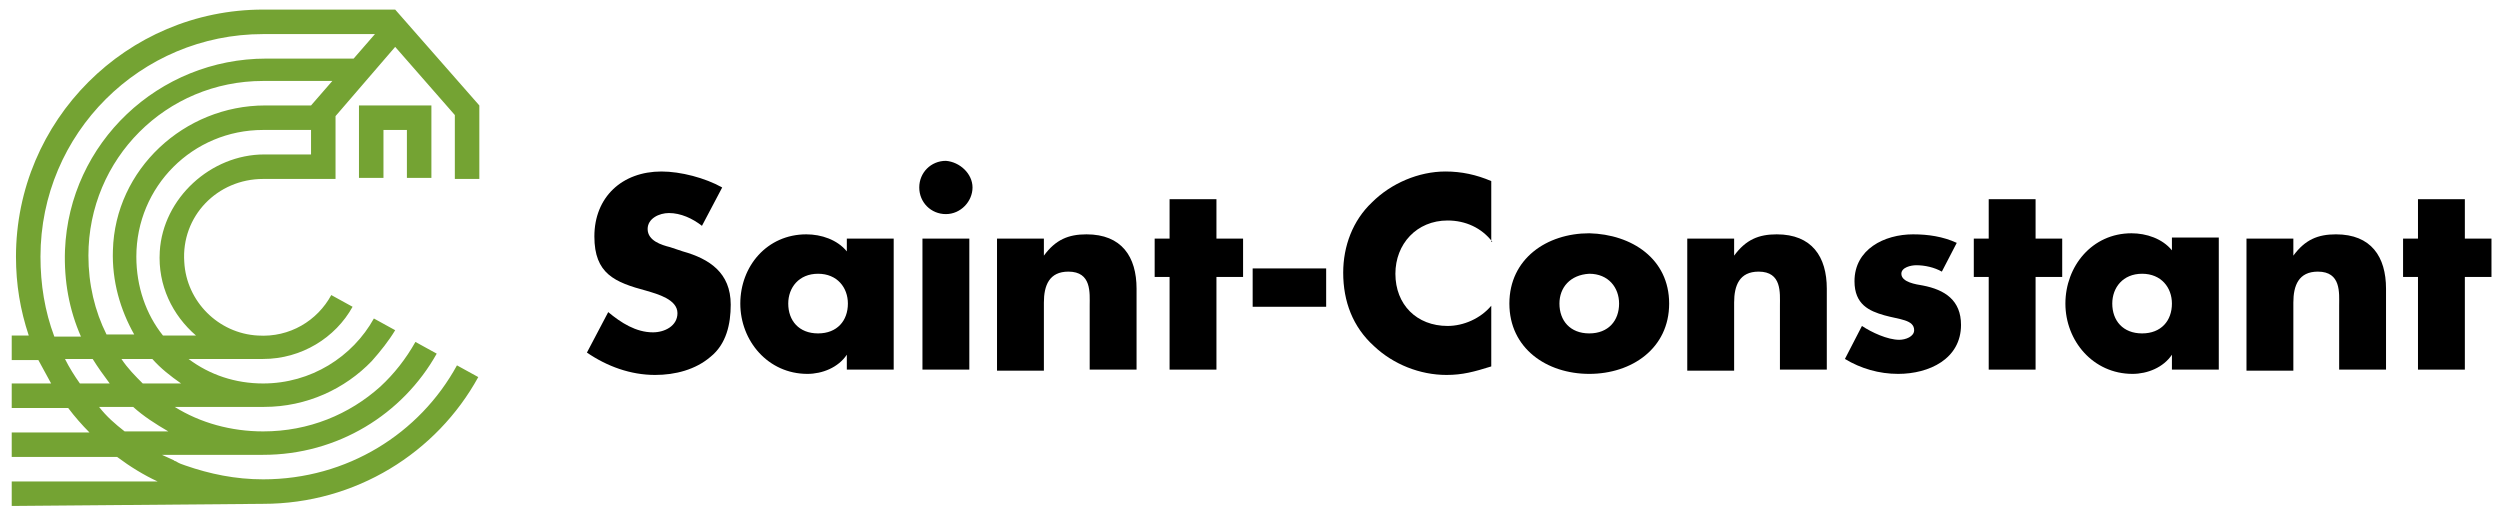
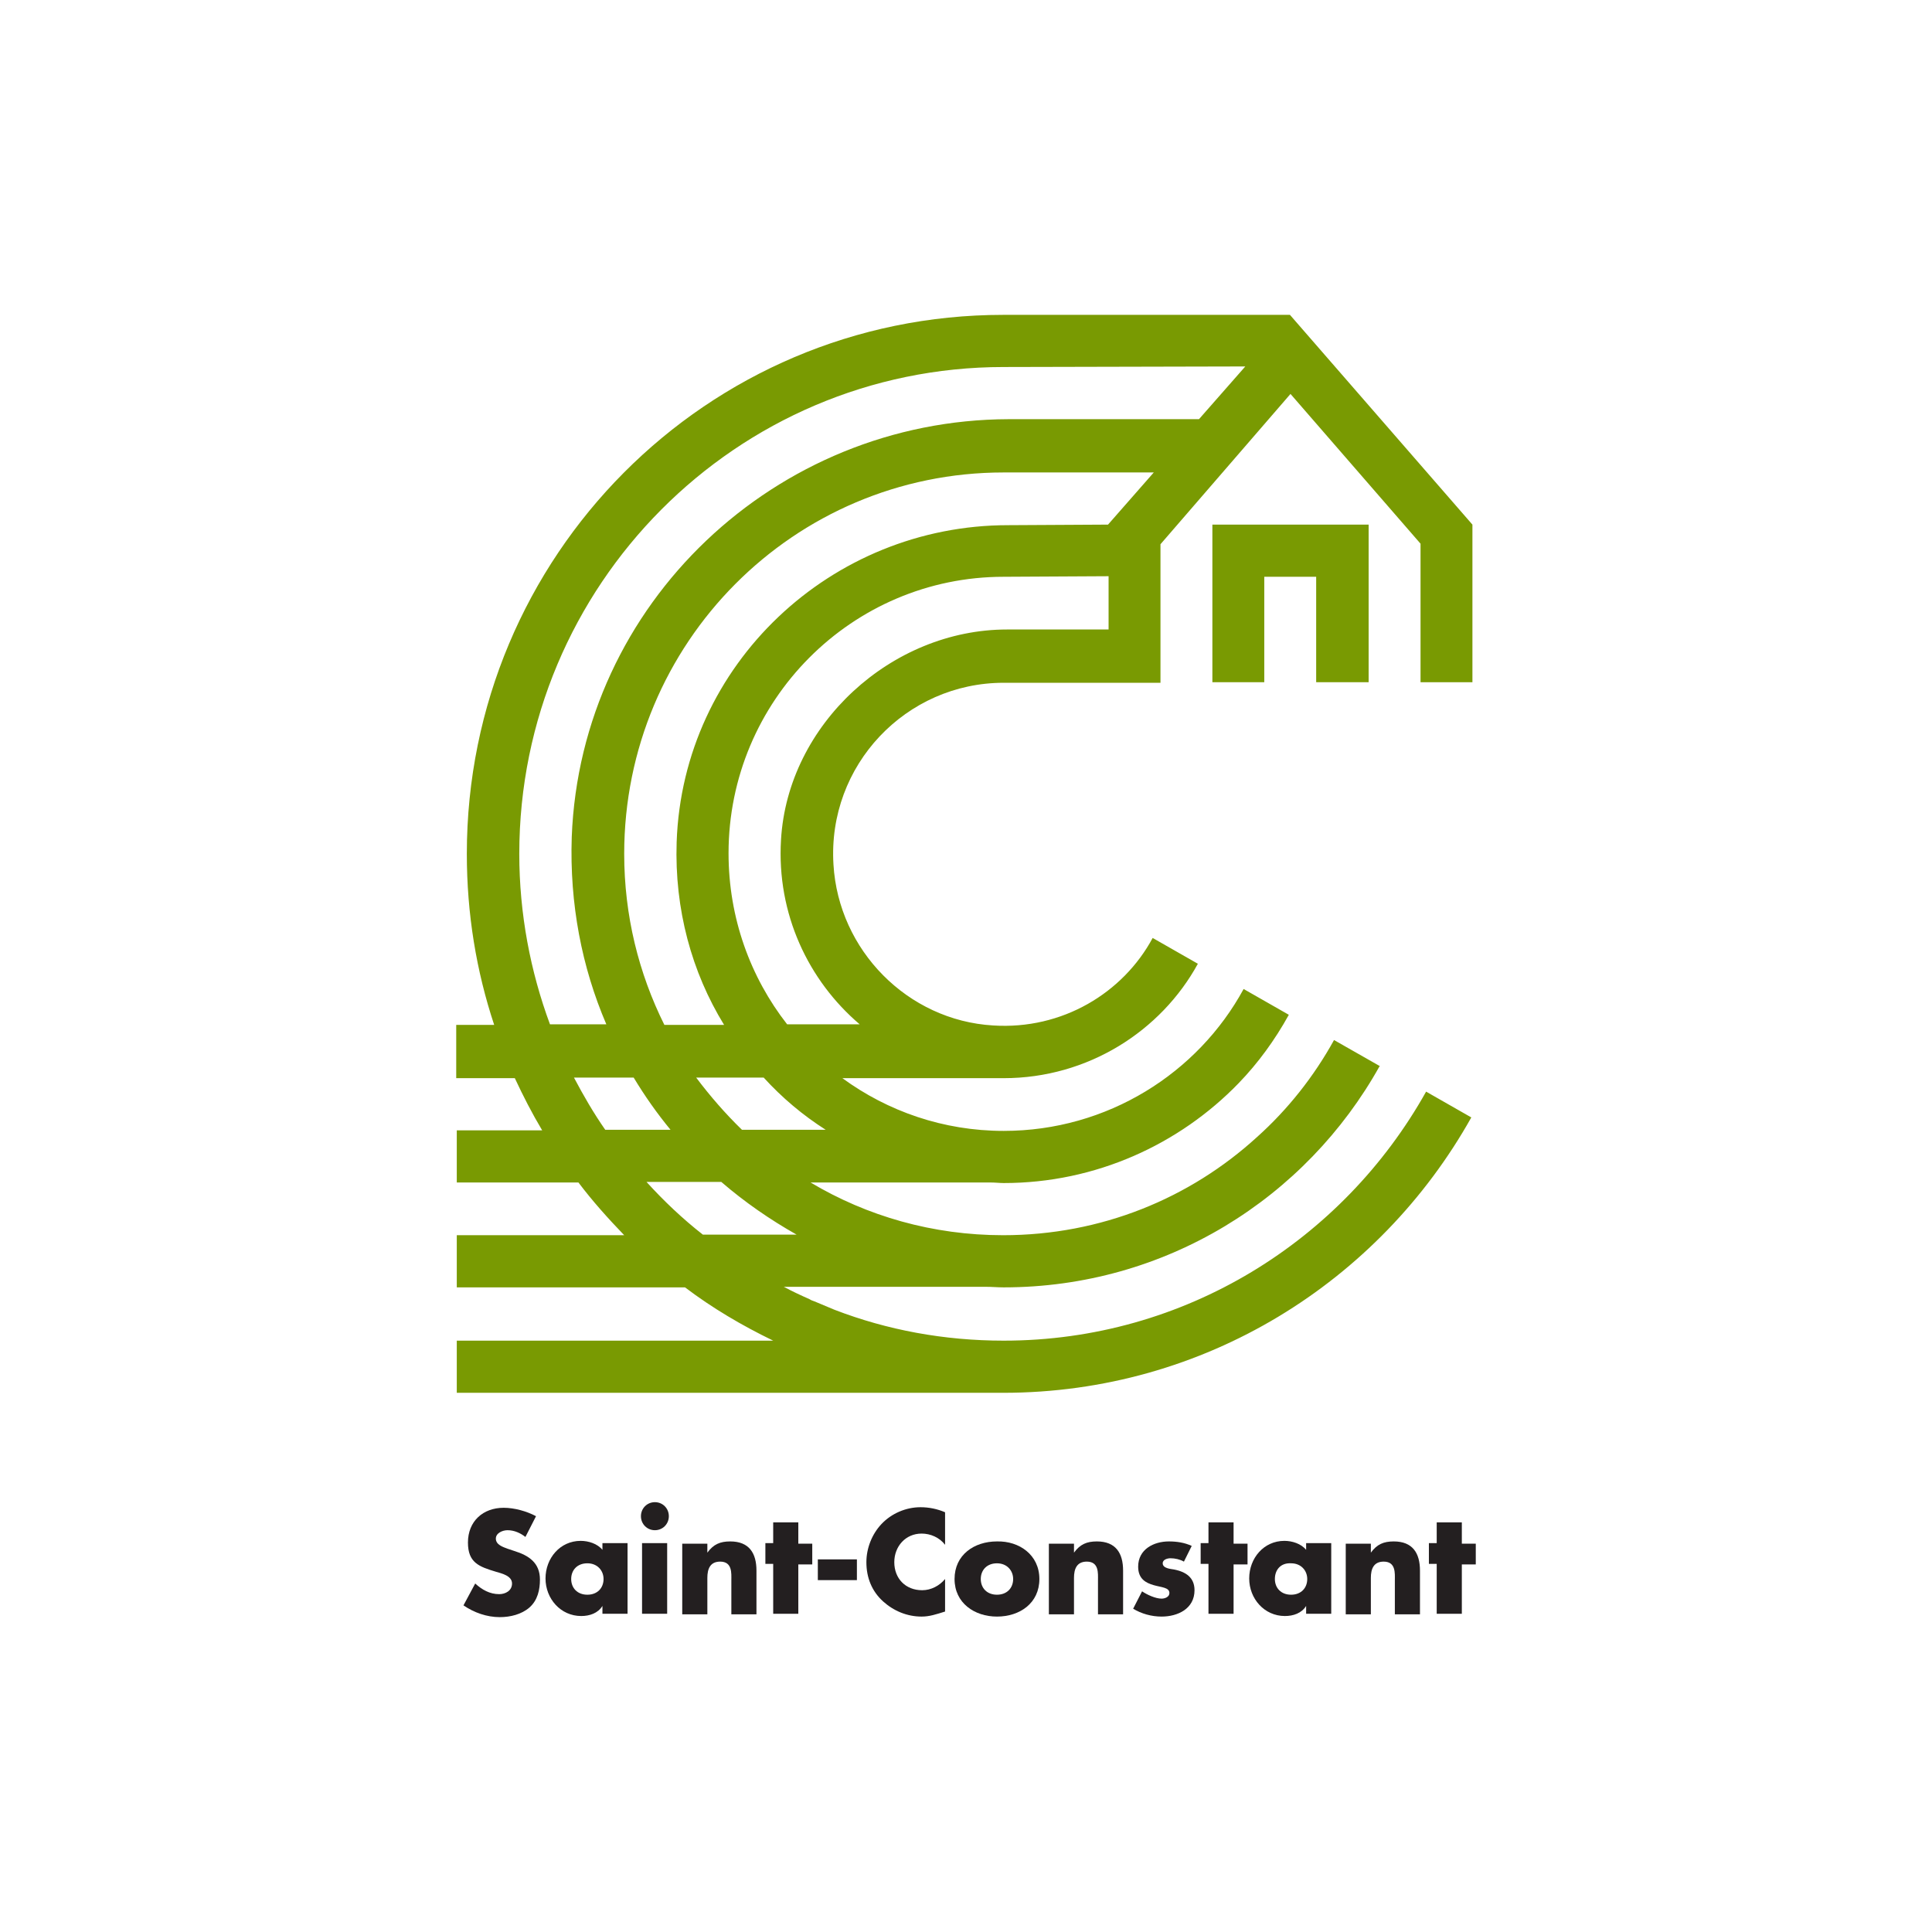
- <svg xmlns="http://www.w3.org/2000/svg" version="1.1" id="Layer_1" x="0px" y="0px" viewBox="0 0 234.7 48.8" style="enable-background:new 0 0 234.7 48.8;" xml:space="preserve">
-   <style type="text/css">
- 	.st0{fill:#74A333;}
- </style>
-   <polygon class="st0" points="40.5,16.7 40.5,9.9 33.7,9.9 33.7,16.7 36,16.7 36,12.2 38.2,12.2 38.2,16.7 " />
-   <g>
-     <path class="st0" d="M11.7,40.5c-0.9-0.7-1.7-1.4-2.4-2.3h3.2c1,0.9,2.1,1.6,3.3,2.3H11.7z M7.5,36c-0.5-0.7-1-1.5-1.4-2.3h2.6   c0.5,0.8,1,1.5,1.6,2.3H7.5z M3.8,24.1c0-11.6,9.4-20.9,20.9-20.9l10.5,0l-2,2.3h-8.2c-10.1,0-18.5,7.9-18.9,18   c-0.1,2.9,0.4,5.6,1.5,8.1H5.1C4.2,29.2,3.8,26.7,3.8,24.1 M29.2,9.9L29.2,9.9l-4.3,0c-7.6,0-14.1,6-14.3,13.6   c-0.1,2.9,0.7,5.6,2,7.9H10c-1.1-2.2-1.7-4.7-1.7-7.4c0-9.1,7.3-16.4,16.4-16.4l6.5,0L29.2,9.9z M29.2,14.5h-4.4   c-5,0-9.5,4.1-9.8,9.1c-0.2,3.2,1.2,6,3.4,7.9h-3.1c-1.6-2-2.5-4.6-2.5-7.4c0-6.6,5.3-11.9,11.9-11.9l4.5,0V14.5z M13.4,36   c-0.7-0.7-1.4-1.4-2-2.3h2.9c0.8,0.9,1.7,1.6,2.7,2.3H13.4z M24.7,47.3C24.7,47.3,24.7,47.3,24.7,47.3c8.7,0,16.3-4.8,20.2-11.9   l-2-1.1C39.4,40.7,32.6,45,24.7,45c-2.6,0-5-0.5-7.3-1.3c-0.3-0.1-0.6-0.2-0.9-0.4c-0.1,0-0.2-0.1-0.2-0.1   c-0.4-0.2-0.7-0.3-1.1-0.5h8.7c0.3,0,0.5,0,0.8,0c7,0,13.1-3.8,16.3-9.5l0,0v0l-2-1.1c-0.9,1.6-2,3-3.3,4.2   c-2.9,2.6-6.7,4.2-11,4.2c-3,0-5.9-0.8-8.3-2.3h0c0,0,0,0,0,0h7.8c0.2,0,0.4,0,0.6,0c4,0,7.6-1.7,10.1-4.3c0.8-0.9,1.6-1.9,2.2-2.9   h0c0,0,0,0,0,0l-2-1.1c-2,3.6-5.9,6.1-10.4,6.1c-2.6,0-5-0.8-7-2.3h6.9c0,0,0.1,0,0.1,0c3.6,0,6.8-2,8.4-4.9l-2-1.1   c-1.3,2.4-3.9,4-6.9,3.8c-3.7-0.2-6.7-3.2-6.9-6.9c-0.3-4.3,3.1-7.8,7.4-7.8l6.8,0v-5.9l5.6-6.5l5.6,6.4v6H45V9.9l-7.9-9v0l-12.4,0   C11.9,0.9,1.5,11.3,1.5,24.1c0,2.6,0.4,5,1.2,7.4H1.1v2.3h2.5C4,34.5,4.4,35.3,4.8,36H1.1v2.3h5.3c0.6,0.8,1.3,1.6,2,2.3H1.1v2.3   h9.9c1.2,0.9,2.5,1.7,3.8,2.3H1.1v2.3L24.7,47.3L24.7,47.3z" />
-   </g>
-   <g>
-     <g>
-       <path d="M65.9,21.2c-0.9-0.7-2-1.2-3.1-1.2c-0.9,0-2,0.5-2,1.5c0,1.1,1.3,1.5,2.1,1.7l1.2,0.4c2.5,0.7,4.5,2,4.5,5    c0,1.8-0.4,3.7-1.9,4.9c-1.4,1.2-3.3,1.7-5.2,1.7c-2.3,0-4.5-0.8-6.4-2.1l2-3.8c1.2,1,2.6,1.9,4.2,1.9c1.1,0,2.3-0.6,2.3-1.8    c0-1.3-1.9-1.8-2.9-2.1c-3-0.8-4.9-1.6-4.9-5.1c0-3.7,2.6-6.1,6.3-6.1c1.8,0,4.1,0.6,5.7,1.5L65.9,21.2z" />
-       <path d="M83.9,34.7h-4.4v-1.4h0c-0.8,1.2-2.3,1.8-3.7,1.8c-3.7,0-6.3-3.1-6.3-6.6S72,22,75.7,22c1.4,0,2.9,0.5,3.8,1.6v-1.2h4.4    V34.7z M74,28.5c0,1.6,1,2.8,2.8,2.8s2.8-1.2,2.8-2.8c0-1.5-1-2.8-2.8-2.8S74,27,74,28.5z" />
-       <path d="M91.3,17.6c0,1.3-1.1,2.5-2.5,2.5c-1.4,0-2.5-1.1-2.5-2.5s1.1-2.5,2.5-2.5C90.1,15.2,91.3,16.3,91.3,17.6z M91,34.7h-4.4    V22.4H91V34.7z" />
-       <path d="M98,24L98,24c1.1-1.5,2.3-2,4-2c3.3,0,4.7,2.1,4.7,5.1v7.6h-4.4v-6c0-1.2,0.2-3.2-2-3.2c-1.8,0-2.3,1.3-2.3,2.9v6.4h-4.4    V22.4H98V24z" />
-       <path d="M114.2,34.7h-4.4V26h-1.4v-3.6h1.4v-3.7h4.4v3.7h2.5V26h-2.5V34.7z" />
-       <path d="M124.5,25.2v3.6h-6.9v-3.6H124.5z" />
-       <path d="M140.1,22.7c-1-1.3-2.5-2-4.2-2c-2.9,0-4.9,2.2-4.9,5c0,2.9,2,4.9,4.9,4.9c1.5,0,3.1-0.7,4.1-1.9v5.7    c-1.6,0.5-2.7,0.8-4.2,0.8c-2.5,0-5-1-6.8-2.7c-2-1.8-2.9-4.2-2.9-6.9c0-2.5,0.9-4.9,2.7-6.6c1.8-1.8,4.4-2.9,6.9-2.9    c1.5,0,2.9,0.3,4.3,0.9V22.7z" />
-       <path d="M156.7,28.5c0,4.2-3.5,6.6-7.5,6.6c-4,0-7.5-2.4-7.5-6.6s3.5-6.6,7.5-6.6C153.2,22,156.7,24.3,156.7,28.5z M146.4,28.5    c0,1.6,1,2.8,2.8,2.8c1.8,0,2.8-1.2,2.8-2.8c0-1.5-1-2.8-2.8-2.8C147.4,25.8,146.4,27,146.4,28.5z" />
-       <path d="M162.8,24L162.8,24c1.1-1.5,2.3-2,4-2c3.3,0,4.7,2.1,4.7,5.1v7.6h-4.4v-6c0-1.2,0.2-3.2-2-3.2c-1.8,0-2.3,1.3-2.3,2.9v6.4    h-4.4V22.4h4.4V24z" />
-       <path d="M182.3,25.5c-0.7-0.4-1.6-0.6-2.4-0.6c-0.5,0-1.4,0.2-1.4,0.8c0,0.8,1.4,1,2,1.1c2.1,0.4,3.6,1.4,3.6,3.7    c0,3.2-3,4.6-5.9,4.6c-1.8,0-3.5-0.5-5-1.4l1.6-3.1c0.9,0.6,2.4,1.3,3.5,1.3c0.6,0,1.4-0.3,1.4-0.9c0-1-1.4-1-2.8-1.4    s-2.8-1-2.8-3.2c0-3,2.8-4.4,5.5-4.4c1.4,0,2.8,0.2,4.1,0.8L182.3,25.5z" />
-       <path d="M191.1,34.7h-4.4V26h-1.4v-3.6h1.4v-3.7h4.4v3.7h2.5V26h-2.5V34.7z" />
-       <path d="M208.3,34.7h-4.4v-1.4h0c-0.8,1.2-2.3,1.8-3.7,1.8c-3.7,0-6.3-3.1-6.3-6.6s2.5-6.6,6.2-6.6c1.4,0,2.9,0.5,3.8,1.6v-1.2    h4.4V34.7z M198.3,28.5c0,1.6,1,2.8,2.8,2.8s2.8-1.2,2.8-2.8c0-1.5-1-2.8-2.8-2.8S198.3,27,198.3,28.5z" />
-       <path d="M215.3,24L215.3,24c1.1-1.5,2.3-2,4-2c3.3,0,4.7,2.1,4.7,5.1v7.6h-4.4v-6c0-1.2,0.2-3.2-2-3.2c-1.8,0-2.3,1.3-2.3,2.9v6.4    h-4.4V22.4h4.4V24z" />
-       <path d="M231.4,34.7H227V26h-1.4v-3.6h1.4v-3.7h4.4v3.7h2.5V26h-2.5V34.7z" />
-     </g>
-   </g>
+ <svg xmlns="http://www.w3.org/2000/svg" width="200" height="200" viewBox="0 0 200 200" fill="none">
+   <path d="M54.392 159.104C53.872 158.698 53.236 158.407 52.543 158.407C52.023 158.407 51.33 158.698 51.33 159.278C51.33 159.917 52.081 160.149 52.543 160.323L53.236 160.555C54.738 161.02 55.894 161.775 55.894 163.516C55.894 164.561 55.663 165.665 54.796 166.419C53.987 167.116 52.832 167.406 51.734 167.406C50.406 167.406 49.077 166.942 47.979 166.187L49.193 163.923C49.886 164.561 50.695 165.026 51.677 165.026C52.312 165.026 53.005 164.678 53.005 163.923C53.005 163.11 51.908 162.878 51.33 162.704C49.597 162.181 48.442 161.775 48.442 159.685C48.442 157.478 50.001 156.085 52.139 156.085C53.236 156.085 54.507 156.433 55.489 156.956L54.392 159.104Z" fill="#231F20" />
+   <path d="M64.964 167.058H62.364V166.245C61.902 167 61.035 167.29 60.169 167.29C58.031 167.29 56.472 165.49 56.472 163.4C56.472 161.31 57.974 159.51 60.111 159.51C60.92 159.51 61.844 159.8 62.364 160.439V159.742H64.964V167.058ZM59.129 163.458C59.129 164.387 59.764 165.084 60.804 165.084C61.844 165.084 62.48 164.387 62.48 163.458C62.48 162.587 61.844 161.832 60.804 161.832C59.764 161.832 59.129 162.529 59.129 163.458Z" fill="#231F20" />
+   <path d="M69.238 156.956C69.238 157.769 68.603 158.407 67.794 158.407C66.985 158.407 66.35 157.769 66.35 156.956C66.35 156.143 66.985 155.504 67.794 155.504C68.603 155.504 69.238 156.143 69.238 156.956ZM69.065 167.058H66.465V159.743H69.065V167.058Z" fill="#231F20" />
+   <path d="M73.225 160.729C73.86 159.859 74.553 159.568 75.593 159.568C77.557 159.568 78.308 160.787 78.308 162.587V167.116H75.709V163.574C75.709 162.878 75.824 161.658 74.553 161.658C73.513 161.658 73.225 162.413 73.225 163.342V167.116H70.625V159.8H73.225V160.729Z" fill="#231F20" />
+   <path d="M82.641 167.058H80.041V161.891H79.232V159.743H80.041V157.595H82.641V159.801H84.085V161.949H82.641V167.058Z" fill="#231F20" />
+   <path d="M88.706 161.426V163.574H84.662V161.426H88.706Z" fill="#231F20" />
+   <path d="M97.834 159.917C97.256 159.162 96.332 158.756 95.407 158.756C93.732 158.756 92.577 160.091 92.577 161.717C92.577 163.4 93.732 164.619 95.465 164.619C96.389 164.619 97.256 164.155 97.834 163.458V166.826C96.909 167.116 96.216 167.348 95.407 167.348C93.906 167.348 92.519 166.768 91.421 165.781C90.266 164.736 89.688 163.342 89.688 161.717C89.688 160.265 90.266 158.814 91.248 157.769C92.288 156.665 93.79 156.027 95.292 156.027C96.158 156.027 97.025 156.201 97.834 156.549V159.917Z" fill="#231F20" />
+   <path d="M107.596 163.458C107.596 165.955 105.574 167.348 103.206 167.348C100.895 167.348 98.815 165.955 98.815 163.458C98.815 160.962 100.837 159.568 103.206 159.568C105.517 159.51 107.596 160.962 107.596 163.458ZM101.53 163.458C101.53 164.387 102.166 165.084 103.206 165.084C104.246 165.084 104.881 164.387 104.881 163.458C104.881 162.588 104.246 161.833 103.206 161.833C102.166 161.833 101.53 162.529 101.53 163.458Z" fill="#231F20" />
+   <path d="M111.179 160.729C111.814 159.859 112.507 159.568 113.547 159.568C115.511 159.568 116.262 160.787 116.262 162.587V167.116H113.663V163.574C113.663 162.878 113.778 161.658 112.507 161.658C111.467 161.658 111.179 162.413 111.179 163.342V167.116H108.579V159.8H111.179V160.729Z" fill="#231F20" />
+   <path d="M122.559 161.658C122.154 161.426 121.634 161.31 121.172 161.31C120.883 161.31 120.363 161.426 120.363 161.833C120.363 162.355 121.172 162.413 121.519 162.471C122.732 162.703 123.656 163.284 123.656 164.619C123.656 166.535 121.923 167.348 120.248 167.348C119.208 167.348 118.168 167.058 117.302 166.535L118.226 164.735C118.746 165.084 119.612 165.49 120.248 165.49C120.595 165.49 121.057 165.316 121.057 164.91C121.057 164.329 120.248 164.329 119.439 164.097C118.63 163.865 117.822 163.458 117.822 162.181C117.822 160.381 119.439 159.568 120.999 159.568C121.808 159.568 122.616 159.684 123.367 160.033L122.559 161.658Z" fill="#231F20" />
+   <path d="M127.7 167.058H125.101V161.891H124.292V159.743H125.101V157.595H127.7V159.801H129.144V161.949H127.7V167.058Z" fill="#231F20" />
+   <path d="M137.752 167.058H135.21V166.245C134.748 167 133.881 167.29 133.014 167.29C130.877 167.29 129.317 165.49 129.317 163.4C129.317 161.31 130.819 159.51 132.957 159.51C133.765 159.51 134.69 159.8 135.21 160.439V159.742H137.809V167.058H137.752ZM131.975 163.458C131.975 164.387 132.61 165.084 133.65 165.084C134.69 165.084 135.325 164.387 135.325 163.458C135.325 162.587 134.69 161.832 133.65 161.832C132.552 161.774 131.975 162.529 131.975 163.458Z" fill="#231F20" />
+   <path d="M141.911 160.729C142.546 159.859 143.24 159.568 144.28 159.568C146.244 159.568 146.995 160.787 146.995 162.587V167.116H144.395V163.574C144.395 162.878 144.511 161.658 143.24 161.658C142.2 161.658 141.911 162.413 141.911 163.342V167.116H139.311V159.8H141.911V160.729Z" fill="#231F20" />
+   <path d="M151.328 167.058H148.728V161.891H147.919V159.743H148.728V157.595H151.328V159.801H152.772V161.949H151.328V167.058Z" fill="#231F20" />
+   <path d="M141.68 70.622V54.308H125.505V70.622H130.877V59.707H136.25V70.622H141.68Z" fill="#799A02" />
+   <path d="M72.762 127.81C70.683 126.185 68.718 124.327 66.928 122.353H74.668C77.095 124.443 79.694 126.243 82.467 127.81H72.762ZM62.653 116.953C61.44 115.212 60.4 113.412 59.418 111.554H65.599C66.754 113.47 68.025 115.27 69.412 116.953H62.653ZM53.756 88.388C53.756 60.578 76.228 37.993 103.899 37.993L128.913 37.935L124.118 43.393H104.419C80.33 43.451 60.111 62.436 59.187 86.647C58.956 93.556 60.226 100.116 62.768 106.038H56.934C54.912 100.581 53.756 94.601 53.756 88.388ZM114.702 54.308L104.362 54.366C86.049 54.366 70.683 68.765 70.047 87.169C69.816 94.136 71.607 100.639 74.957 106.096H68.776C66.119 100.755 64.617 94.775 64.617 88.388C64.617 66.558 82.178 48.908 103.899 48.908H119.439L114.702 54.308ZM114.702 65.165H104.246C92.288 65.165 81.543 74.977 80.85 86.937C80.388 94.601 83.68 101.51 88.995 106.038H81.485C77.672 101.161 75.419 95.007 75.419 88.33C75.419 72.538 88.186 59.708 103.899 59.708L114.76 59.649V65.165H114.702ZM76.806 116.953C75.073 115.27 73.513 113.47 72.069 111.554H79.059C80.965 113.644 83.103 115.444 85.471 116.953H76.806ZM103.842 144.183C124.696 144.183 142.778 132.687 152.31 115.676L147.631 113.005C139.023 128.391 122.674 138.784 103.899 138.784C97.718 138.784 91.826 137.68 86.396 135.59C85.702 135.3 85.009 135.01 84.316 134.719C84.143 134.661 83.969 134.603 83.796 134.487C82.872 134.081 82.005 133.674 81.139 133.21H102.051C102.686 133.21 103.264 133.268 103.899 133.268C120.652 133.268 135.21 124.037 142.835 110.335L142.893 110.393L138.098 107.664C136.019 111.438 133.304 114.863 130.126 117.708C123.194 124.037 114.009 127.868 103.842 127.868C96.563 127.868 89.746 125.894 83.912 122.411H83.969H102.571C103.033 122.411 103.495 122.469 103.899 122.469C113.431 122.469 122.096 118.463 128.22 112.135C130.242 110.044 131.975 107.664 133.419 105.051L128.74 102.381C124.003 111.09 114.644 117.07 103.899 117.07C97.66 117.07 91.884 115.037 87.204 111.612H103.611C103.726 111.612 103.784 111.612 103.899 111.612C112.622 111.612 120.19 106.735 124.003 99.768L119.324 97.097C116.262 102.787 109.965 106.619 102.802 106.155C93.963 105.632 86.8 98.375 86.28 89.492C85.645 79.215 93.79 70.681 103.899 70.681H120.132V56.34L133.592 40.78L147.053 56.282V70.623H152.425V54.308L133.535 32.594H103.842C73.167 32.594 48.326 57.559 48.326 88.388C48.326 94.601 49.308 100.523 51.157 106.096H47.228V111.612H53.294C54.161 113.47 55.085 115.27 56.125 117.011H47.286V122.411H59.88C61.324 124.327 62.941 126.127 64.617 127.868H47.286V133.268H70.914C73.744 135.416 76.806 137.216 80.041 138.784H47.286V144.183H103.842Z" fill="#799A02" />
</svg>
